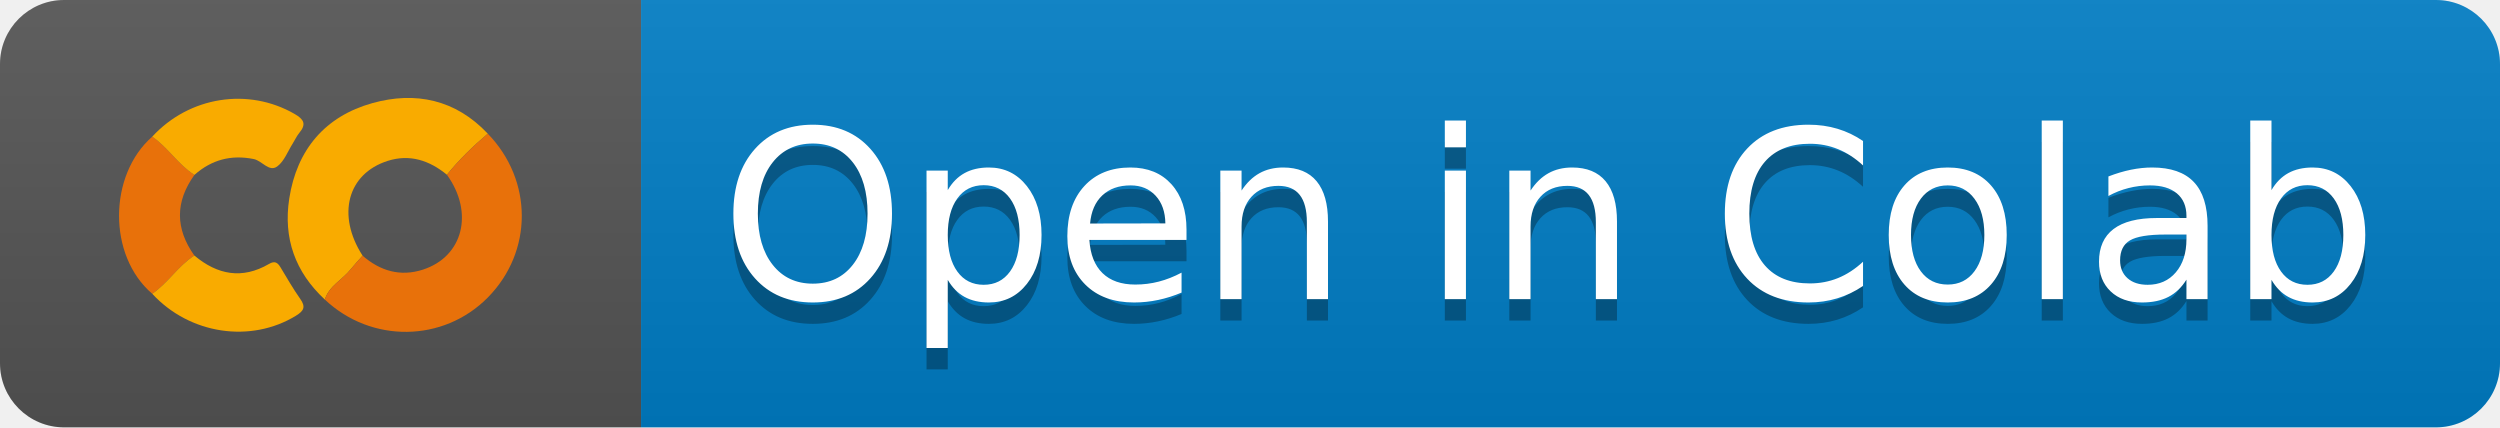
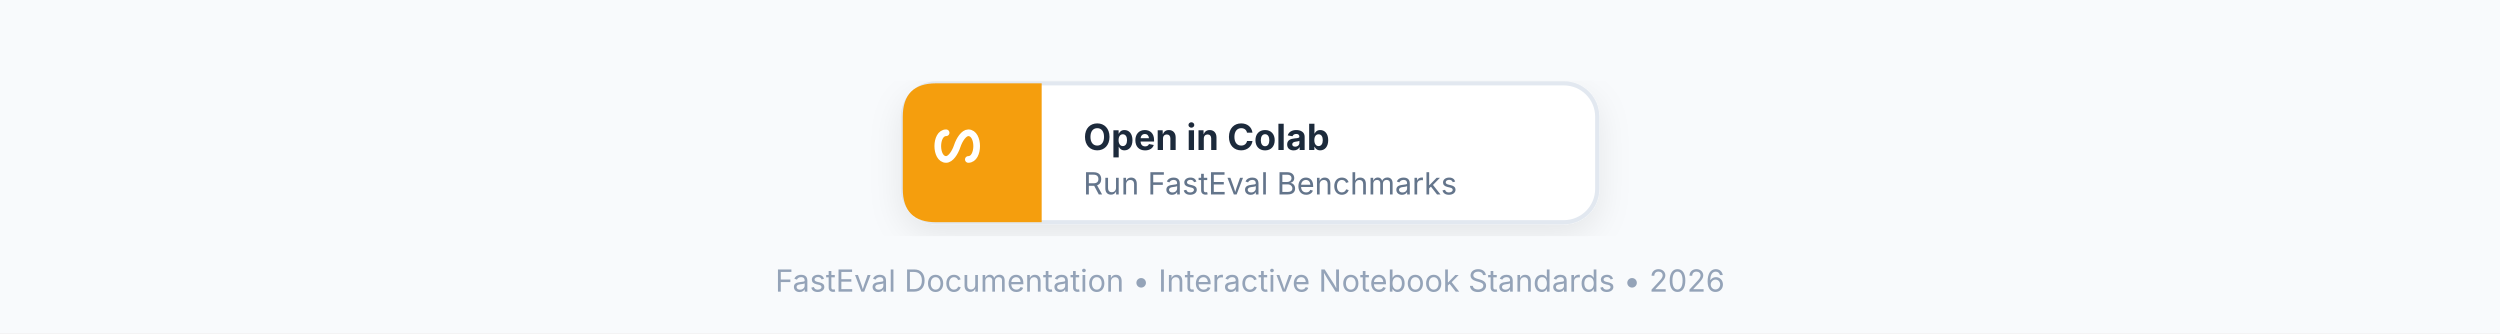
- <svg xmlns="http://www.w3.org/2000/svg" width="117" height="20">
-   <linearGradient id="b" x2="0" y2="100%">
-     <stop offset="0" stop-color="#bbb" stop-opacity=".1" />
-     <stop offset="1" stop-opacity=".1" />
-   </linearGradient>
-   <clipPath id="a">
-     <rect width="117" height="20" rx="3" fill="#fff" />
-   </clipPath>
-   <g clip-path="url(#a)">
-     <path fill="#555" d="M0 0h30v20H0z" />
-     <path fill="#007ec6" d="M30 0h87v20H30z" />
-     <path fill="url(#b)" d="M0 0h117v20H0z" />
+ <svg xmlns="http://www.w3.org/2000/svg" viewBox="0 0 900 120" font-family="Inter, system-ui, -apple-system, sans-serif">
+   <defs>
+     <filter id="shadow" x="-10%" y="-10%" width="120%" height="120%">
+       <feDropShadow dx="0" dy="4" stdDeviation="6" flood-opacity="0.08" />
+     </filter>
+   </defs>
+   <rect width="900" height="120" fill="#f8fafc" />
+   <g transform="translate(325, 30)" filter="url(#shadow)">
+     <rect width="250" height="50" rx="12" fill="white" stroke="#e2e8f0" stroke-width="1.5" />
+     <path d="M 0 12 Q 0 0 12 0 L 50 0 L 50 50 L 12 50 Q 0 50 0 38 Z" fill="#f59e0b" />
+     <g transform="translate(10, 13) scale(0.8)">
+       <path d="M7 6 C2 6 2 18 7 18 C9 18 11 15 12 12 C13 9 15 6 17 6 C22 6 22 18 17 18" fill="none" stroke="white" stroke-width="3" stroke-linecap="round" />
+     </g>
+     <text x="65" y="24" font-size="13" font-weight="700" fill="#1e293b">Open in Colab</text>
+     <text x="65" y="40" font-size="11" fill="#64748b">Run FastEval Benchmarks</text>
  </g>
-   <g fill="#fff" text-anchor="middle" font-family="DejaVu Sans,Verdana,Geneva,sans-serif" font-size="110">
-     <svg x="4px" y="0px" width="22px" height="20px" viewBox="-2 0 28 24" style="background-color: #fff;border-radius: 1px;">
-       <path style="fill:#e8710a;" d="M1.977,16.77c-2.667-2.277-2.605-7.079,0-9.357C2.919,8.057,3.522,9.075,4.49,9.691c-1.152,1.6-1.146,3.201-0.004,4.803C3.522,15.111,2.918,16.126,1.977,16.77z" />
-       <path style="fill:#f9ab00;" d="M12.257,17.114c-1.767-1.633-2.485-3.658-2.118-6.02c0.451-2.91,2.139-4.893,4.946-5.678c2.565-0.718,4.964-0.217,6.878,1.819c-0.884,0.743-1.707,1.547-2.434,2.446C18.488,8.827,17.319,8.435,16,8.856c-2.404,0.767-3.046,3.241-1.494,5.644c-0.241,0.275-0.493,0.541-0.721,0.826C13.295,15.939,12.511,16.3,12.257,17.114z" />
-       <path style="fill:#e8710a;" d="M19.529,9.682c0.727-0.899,1.55-1.703,2.434-2.446c2.703,2.783,2.701,7.031-0.005,9.764c-2.648,2.674-6.936,2.725-9.701,0.115c0.254-0.814,1.038-1.175,1.528-1.788c0.228-0.285,0.48-0.552,0.721-0.826c1.053,0.916,2.254,1.268,3.6,0.83C20.502,14.551,21.151,11.927,19.529,9.682z" />
-       <path style="fill:#f9ab00;" d="M4.49,9.691C3.522,9.075,2.919,8.057,1.977,7.413c2.209-2.398,5.721-2.942,8.476-1.355c0.555,0.32,0.719,0.606,0.285,1.128c-0.157,0.188-0.258,0.422-0.391,0.631c-0.299,0.47-0.509,1.067-0.929,1.371C8.933,9.539,8.523,8.847,8.021,8.746C6.673,8.475,5.509,8.787,4.49,9.691z" />
-       <path style="fill:#f9ab00;" d="M1.977,16.77c0.941-0.644,1.545-1.659,2.509-2.277c1.373,1.152,2.85,1.433,4.45,0.499c0.332-0.194,0.503-0.088,0.673,0.19c0.386,0.635,0.753,1.285,1.181,1.89c0.34,0.48,0.222,0.715-0.253,1.006C7.84,19.73,4.205,19.188,1.977,16.77z" />
-     </svg>
-     <text x="245" y="140" transform="scale(.1)" textLength="30"> </text>
-     <text x="725" y="150" fill="#010101" fill-opacity=".3" transform="scale(.1)" textLength="770">Open in Colab</text>
-     <text x="725" y="140" transform="scale(.1)" textLength="770">Open in Colab</text>
-   </g>
+   <text x="450" y="105" text-anchor="middle" font-size="11" fill="#94a3b8">FastEval Documentation • Interactive Notebook Standards • 2026</text>
</svg>
